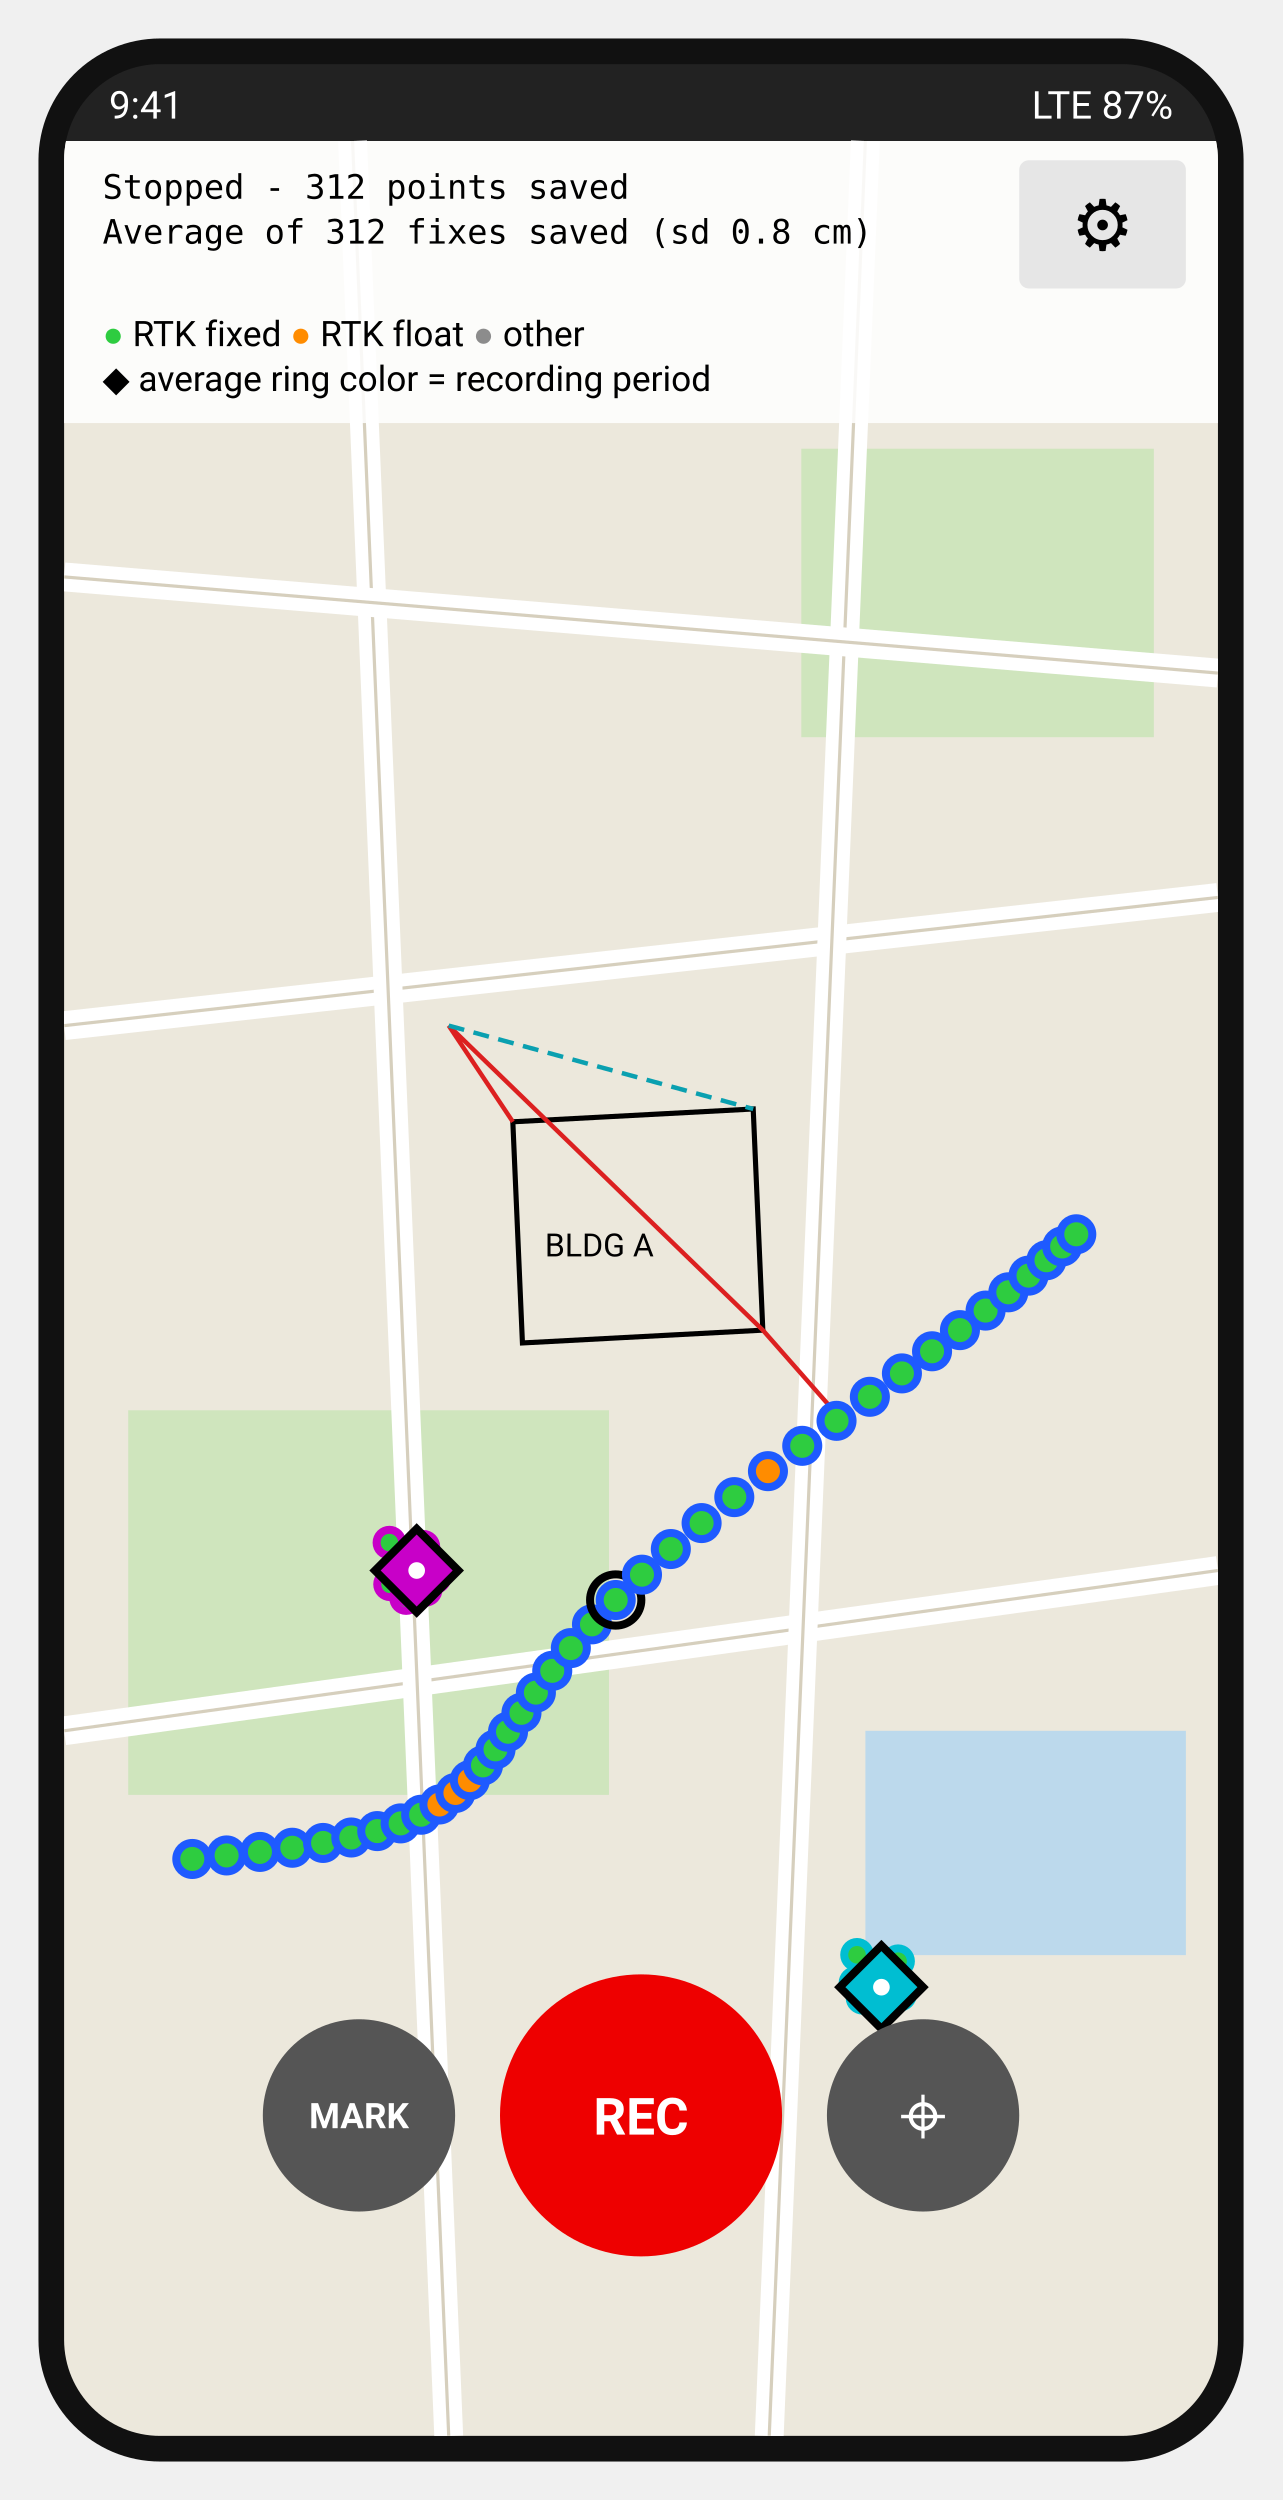
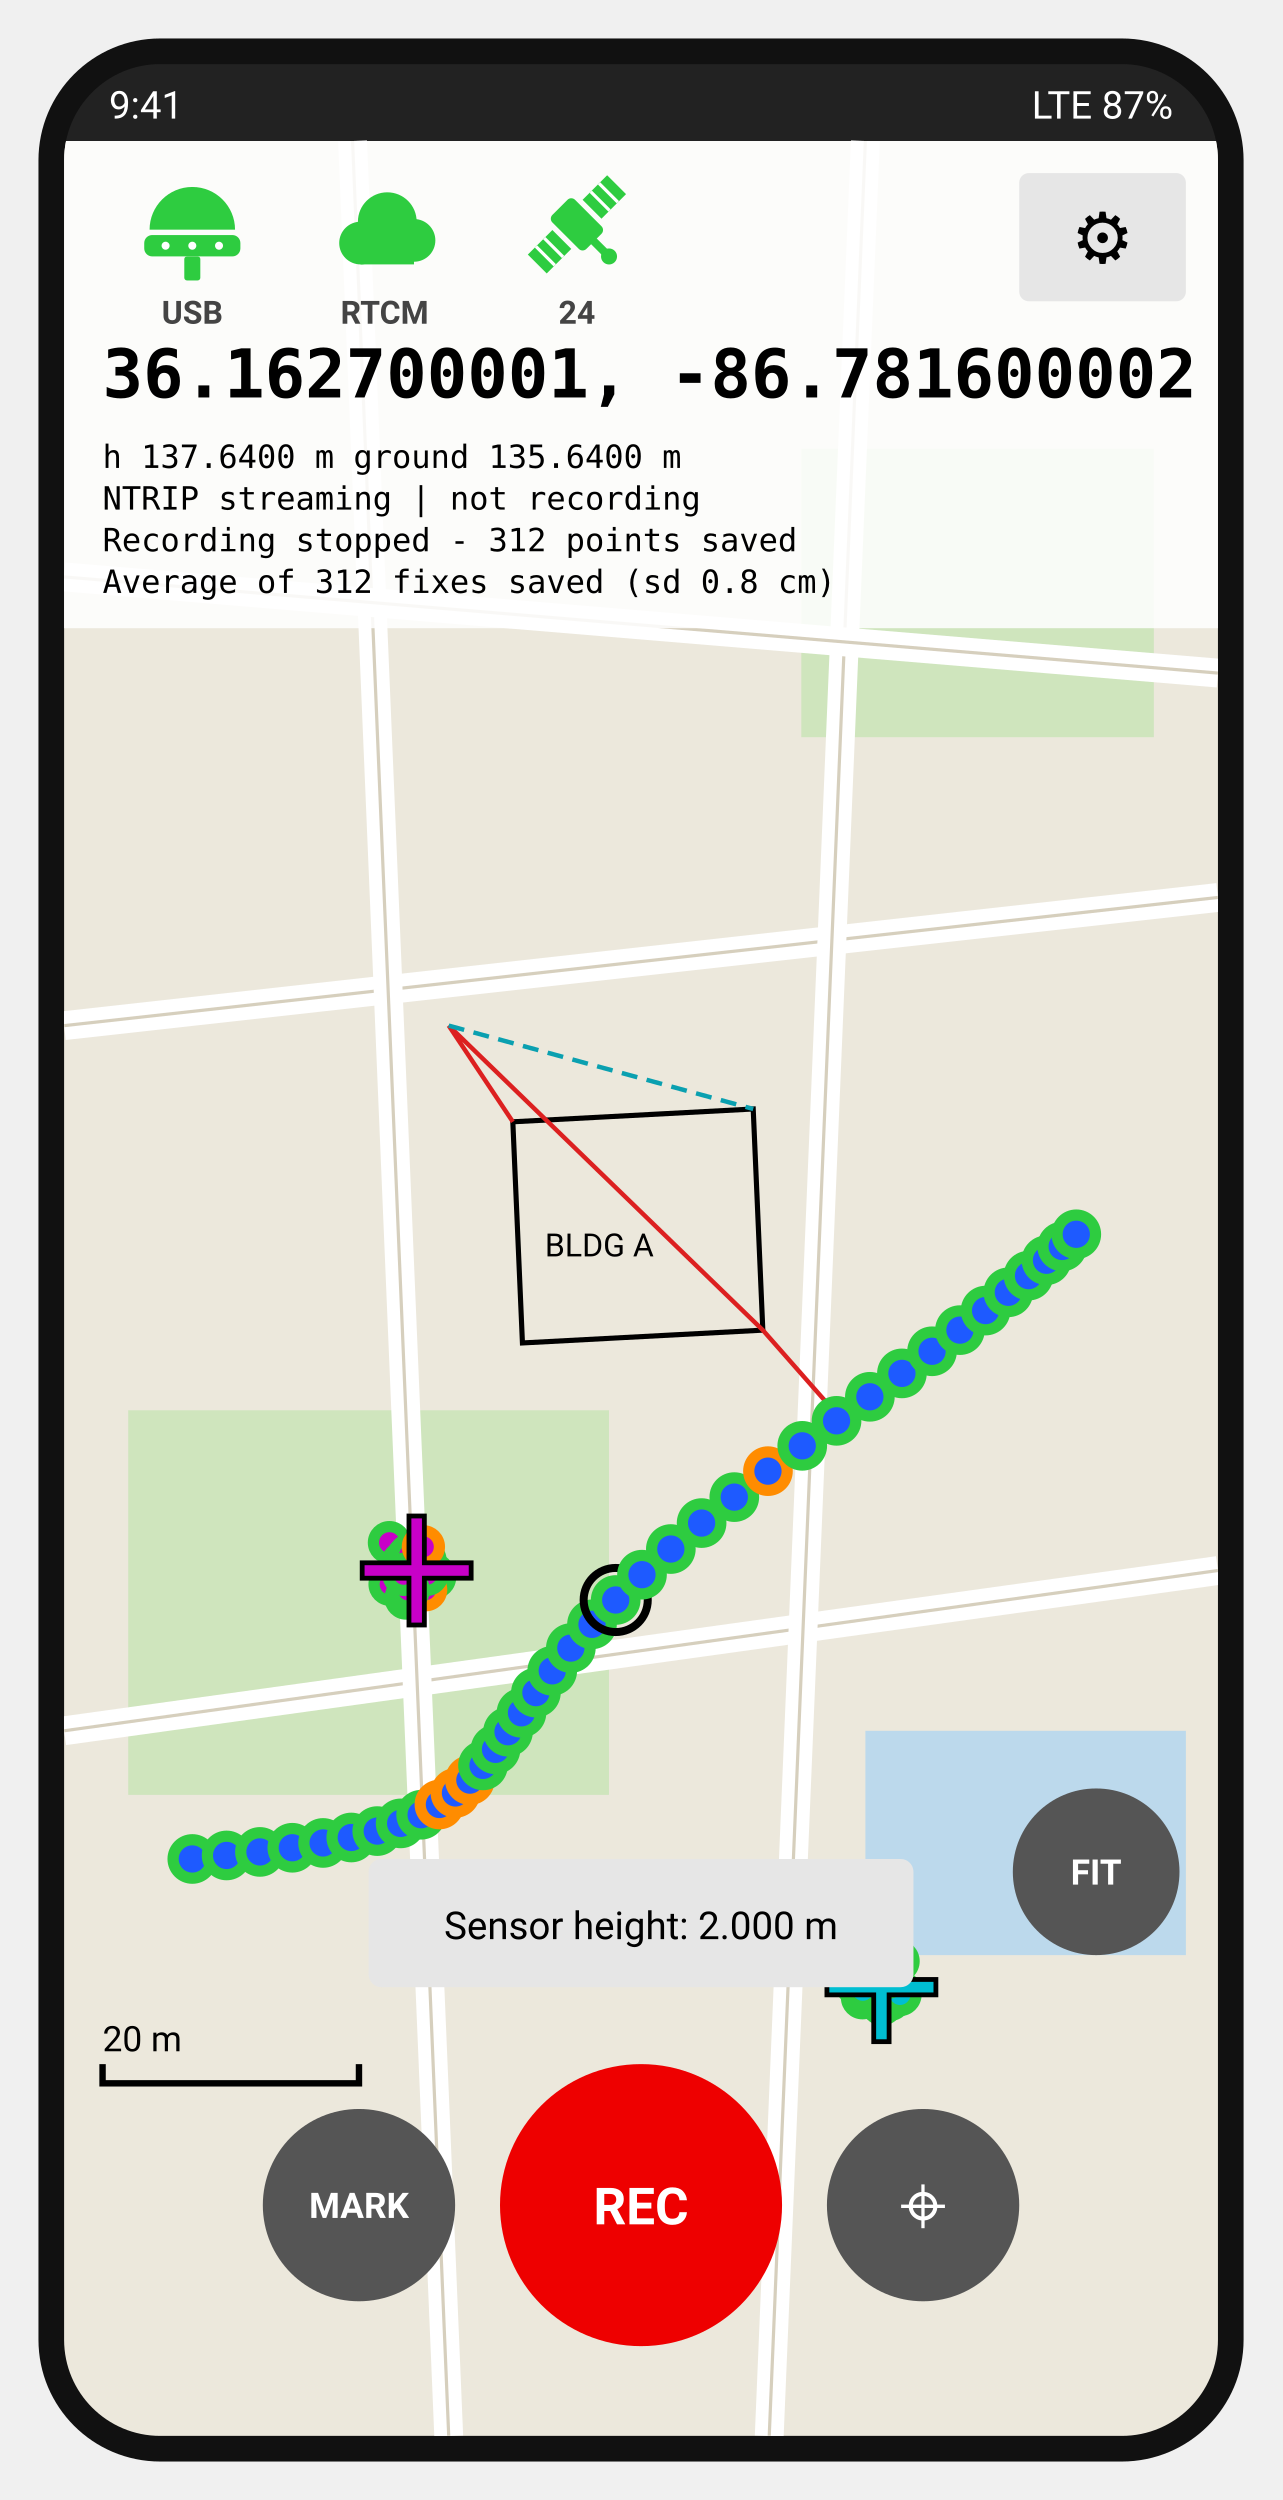
<svg xmlns="http://www.w3.org/2000/svg" width="400" height="780" viewBox="-20 -20 400 780" font-family="Roboto, Arial, sans-serif">
  <rect x="-8" y="-8" width="376" height="756" rx="38" fill="#111" />
  <clipPath id="scr">
    <rect x="0" y="0" width="360" height="740" rx="30" />
  </clipPath>
  <g clip-path="url(#scr)">
    <rect width="360" height="24" fill="#222" />
    <text x="14" y="17" fill="#fff" font-size="12">9:41</text>
    <text x="346" y="17" fill="#fff" font-size="12" text-anchor="end">LTE  87%</text>
    <rect y="24" width="360" height="716" fill="#ece8dc" />
    <rect x="20" y="420" width="150" height="120" fill="#cfe5bd" />
    <rect x="230" y="120" width="110" height="90" fill="#cfe5bd" />
    <rect x="250" y="520" width="100" height="70" fill="#bcd9ec" />
    <polyline points="0,300 360,260" stroke="#fff" stroke-width="9" fill="none" />
    <polyline points="0,300 360,260" stroke="#d6cfbd" stroke-width="1" fill="none" />
    <polyline points="0,520 360,470" stroke="#fff" stroke-width="9" fill="none" />
    <polyline points="0,520 360,470" stroke="#d6cfbd" stroke-width="1" fill="none" />
    <polyline points="90,24 120,740" stroke="#fff" stroke-width="9" fill="none" />
    <polyline points="90,24 120,740" stroke="#d6cfbd" stroke-width="1" fill="none" />
    <polyline points="250,24 220,740" stroke="#fff" stroke-width="9" fill="none" />
    <polyline points="250,24 220,740" stroke="#d6cfbd" stroke-width="1" fill="none" />
    <polyline points="0,160 360,190" stroke="#fff" stroke-width="9" fill="none" />
    <polyline points="0,160 360,190" stroke="#d6cfbd" stroke-width="1" fill="none" />
    <polygon points="140,330 215,326 218,395 143,399" fill="none" stroke="#000" stroke-width="1.6" />
    <polyline points="140,330 120,300 218,395 240,420" fill="none" stroke="#dc2020" stroke-width="1.4" />
    <polyline points="120,300 215,326" fill="none" stroke="#0aa0b0" stroke-width="1.4" stroke-dasharray="5 3" />
    <text x="150" y="372" font-size="10" fill="#000">BLDG A</text>
-     <circle cx="40.0" cy="560.0" r="5" fill="#2ecc40" stroke="#1e5aff" stroke-width="2.5" />
-     <circle cx="50.7" cy="558.9" r="5" fill="#2ecc40" stroke="#1e5aff" stroke-width="2.5" />
-     <circle cx="61.1" cy="557.8" r="5" fill="#2ecc40" stroke="#1e5aff" stroke-width="2.5" />
-     <circle cx="71.2" cy="556.5" r="5" fill="#2ecc40" stroke="#1e5aff" stroke-width="2.5" />
-     <circle cx="80.8" cy="555.0" r="5" fill="#2ecc40" stroke="#1e5aff" stroke-width="2.5" />
-     <circle cx="89.6" cy="553.3" r="5" fill="#2ecc40" stroke="#1e5aff" stroke-width="2.5" />
-     <circle cx="97.7" cy="551.3" r="5" fill="#2ecc40" stroke="#1e5aff" stroke-width="2.5" />
-     <circle cx="105.0" cy="548.9" r="5" fill="#2ecc40" stroke="#1e5aff" stroke-width="2.5" />
-     <circle cx="111.4" cy="546.2" r="5" fill="#2ecc40" stroke="#1e5aff" stroke-width="2.5" />
-     <circle cx="117.1" cy="543.0" r="5" fill="#ff8c00" stroke="#1e5aff" stroke-width="2.5" />
-     <circle cx="122.1" cy="539.4" r="5" fill="#ff8c00" stroke="#1e5aff" stroke-width="2.5" />
-     <circle cx="126.6" cy="535.4" r="5" fill="#ff8c00" stroke="#1e5aff" stroke-width="2.5" />
-     <circle cx="130.7" cy="530.8" r="5" fill="#2ecc40" stroke="#1e5aff" stroke-width="2.5" />
-     <circle cx="134.6" cy="525.8" r="5" fill="#2ecc40" stroke="#1e5aff" stroke-width="2.5" />
-     <circle cx="138.5" cy="520.3" r="5" fill="#2ecc40" stroke="#1e5aff" stroke-width="2.5" />
-     <circle cx="142.7" cy="514.4" r="5" fill="#2ecc40" stroke="#1e5aff" stroke-width="2.5" />
-     <circle cx="147.2" cy="508.1" r="5" fill="#2ecc40" stroke="#1e5aff" stroke-width="2.5" />
-     <circle cx="152.3" cy="501.3" r="5" fill="#2ecc40" stroke="#1e5aff" stroke-width="2.5" />
-     <circle cx="158.1" cy="494.2" r="5" fill="#2ecc40" stroke="#1e5aff" stroke-width="2.5" />
-     <circle cx="164.7" cy="486.8" r="5" fill="#2ecc40" stroke="#1e5aff" stroke-width="2.5" />
-     <circle cx="172.1" cy="479.2" r="5" fill="#2ecc40" stroke="#1e5aff" stroke-width="2.5" />
-     <circle cx="172.1" cy="479.2" r="8" fill="none" stroke="#000" stroke-width="2.5" />
-     <circle cx="180.3" cy="471.3" r="5" fill="#2ecc40" stroke="#1e5aff" stroke-width="2.5" />
-     <circle cx="189.3" cy="463.3" r="5" fill="#2ecc40" stroke="#1e5aff" stroke-width="2.5" />
-     <circle cx="198.9" cy="455.2" r="5" fill="#2ecc40" stroke="#1e5aff" stroke-width="2.5" />
-     <circle cx="209.1" cy="447.1" r="5" fill="#2ecc40" stroke="#1e5aff" stroke-width="2.5" />
-     <circle cx="219.6" cy="439.0" r="5" fill="#ff8c00" stroke="#1e5aff" stroke-width="2.5" />
-     <circle cx="230.3" cy="431.1" r="5" fill="#2ecc40" stroke="#1e5aff" stroke-width="2.5" />
-     <circle cx="241.0" cy="423.3" r="5" fill="#2ecc40" stroke="#1e5aff" stroke-width="2.5" />
-     <circle cx="251.4" cy="415.8" r="5" fill="#2ecc40" stroke="#1e5aff" stroke-width="2.5" />
-     <circle cx="261.4" cy="408.5" r="5" fill="#2ecc40" stroke="#1e5aff" stroke-width="2.5" />
-     <circle cx="270.8" cy="401.6" r="5" fill="#2ecc40" stroke="#1e5aff" stroke-width="2.5" />
-     <circle cx="279.5" cy="395.0" r="5" fill="#2ecc40" stroke="#1e5aff" stroke-width="2.5" />
-     <circle cx="287.5" cy="388.9" r="5" fill="#2ecc40" stroke="#1e5aff" stroke-width="2.5" />
-     <circle cx="294.6" cy="383.2" r="5" fill="#2ecc40" stroke="#1e5aff" stroke-width="2.5" />
-     <circle cx="300.9" cy="378.0" r="5" fill="#2ecc40" stroke="#1e5aff" stroke-width="2.5" />
-     <circle cx="306.5" cy="373.2" r="5" fill="#2ecc40" stroke="#1e5aff" stroke-width="2.5" />
-     <circle cx="311.4" cy="368.9" r="5" fill="#2ecc40" stroke="#1e5aff" stroke-width="2.5" />
-     <circle cx="315.8" cy="365.1" r="5" fill="#2ecc40" stroke="#1e5aff" stroke-width="2.5" />
-     <circle cx="108.7" cy="472.6" r="4" fill="#ff8c00" stroke="#c800c8" stroke-width="2.5" />
-     <circle cx="108.9" cy="468.4" r="4" fill="#2ecc40" stroke="#c800c8" stroke-width="2.5" />
-     <circle cx="105.3" cy="468.9" r="4" fill="#2ecc40" stroke="#c800c8" stroke-width="2.5" />
-     <circle cx="115.6" cy="472.1" r="4" fill="#2ecc40" stroke="#c800c8" stroke-width="2.5" />
-     <circle cx="115.2" cy="471.2" r="4" fill="#2ecc40" stroke="#c800c8" stroke-width="2.5" />
-     <circle cx="112.0" cy="470.9" r="4" fill="#2ecc40" stroke="#c800c8" stroke-width="2.5" />
-     <circle cx="101.7" cy="474.3" r="4" fill="#2ecc40" stroke="#c800c8" stroke-width="2.5" />
-     <circle cx="112.5" cy="472.5" r="4" fill="#ff8c00" stroke="#c800c8" stroke-width="2.5" />
-     <circle cx="101.5" cy="461.3" r="4" fill="#2ecc40" stroke="#c800c8" stroke-width="2.5" />
-     <circle cx="105.6" cy="467.7" r="4" fill="#2ecc40" stroke="#c800c8" stroke-width="2.5" />
-     <circle cx="111.5" cy="469.8" r="4" fill="#2ecc40" stroke="#c800c8" stroke-width="2.5" />
-     <circle cx="112.6" cy="466.8" r="4" fill="#2ecc40" stroke="#c800c8" stroke-width="2.5" />
-     <circle cx="111.5" cy="472.0" r="4" fill="#2ecc40" stroke="#c800c8" stroke-width="2.5" />
-     <circle cx="106.7" cy="478.6" r="4" fill="#2ecc40" stroke="#c800c8" stroke-width="2.5" />
-     <circle cx="112.8" cy="476.0" r="4" fill="#ff8c00" stroke="#c800c8" stroke-width="2.5" />
-     <circle cx="106.9" cy="466.3" r="4" fill="#2ecc40" stroke="#c800c8" stroke-width="2.5" />
-     <circle cx="108.3" cy="469.5" r="4" fill="#2ecc40" stroke="#c800c8" stroke-width="2.5" />
-     <circle cx="113.2" cy="471.2" r="4" fill="#2ecc40" stroke="#c800c8" stroke-width="2.5" />
-     <circle cx="107.8" cy="465.2" r="4" fill="#2ecc40" stroke="#c800c8" stroke-width="2.5" />
-     <circle cx="107.4" cy="476.1" r="4" fill="#2ecc40" stroke="#c800c8" stroke-width="2.5" />
-     <circle cx="106.0" cy="471.2" r="4" fill="#2ecc40" stroke="#c800c8" stroke-width="2.5" />
-     <circle cx="112.1" cy="462.6" r="4" fill="#ff8c00" stroke="#c800c8" stroke-width="2.5" />
-     <polygon points="110,457 123,470 110,483 97,470" fill="#c800c8" stroke="#000" stroke-width="2.5" />
-     <circle cx="110" cy="470" r="2.6" fill="#fff" />
-     <circle cx="255.2" cy="605.2" r="4" fill="#2ecc40" stroke="#00bed2" stroke-width="2.5" />
-     <circle cx="246.9" cy="598.7" r="4" fill="#2ecc40" stroke="#00bed2" stroke-width="2.5" />
-     <circle cx="254.6" cy="596.7" r="4" fill="#2ecc40" stroke="#00bed2" stroke-width="2.5" />
-     <circle cx="257.0" cy="599.8" r="4" fill="#2ecc40" stroke="#00bed2" stroke-width="2.5" />
-     <circle cx="249.1" cy="603.3" r="4" fill="#2ecc40" stroke="#00bed2" stroke-width="2.5" />
-     <circle cx="257.7" cy="603.8" r="4" fill="#2ecc40" stroke="#00bed2" stroke-width="2.5" />
-     <circle cx="260.8" cy="601.4" r="4" fill="#2ecc40" stroke="#00bed2" stroke-width="2.5" />
-     <circle cx="255.5" cy="594.8" r="4" fill="#2ecc40" stroke="#00bed2" stroke-width="2.5" />
-     <circle cx="257.5" cy="597.6" r="4" fill="#2ecc40" stroke="#00bed2" stroke-width="2.5" />
-     <circle cx="253.2" cy="594.9" r="4" fill="#2ecc40" stroke="#00bed2" stroke-width="2.5" />
-     <circle cx="251.1" cy="597.9" r="4" fill="#2ecc40" stroke="#00bed2" stroke-width="2.5" />
-     <circle cx="260.2" cy="591.9" r="4" fill="#2ecc40" stroke="#00bed2" stroke-width="2.5" />
-     <circle cx="249.2" cy="601.0" r="4" fill="#2ecc40" stroke="#00bed2" stroke-width="2.5" />
-     <circle cx="260.8" cy="602.3" r="4" fill="#2ecc40" stroke="#00bed2" stroke-width="2.5" />
-     <circle cx="247.4" cy="589.9" r="4" fill="#2ecc40" stroke="#00bed2" stroke-width="2.5" />
-     <circle cx="256.4" cy="597.1" r="4" fill="#2ecc40" stroke="#00bed2" stroke-width="2.5" />
-     <polygon points="255,587 268,600 255,613 242,600" fill="#00bed2" stroke="#000" stroke-width="2.5" />
-     <circle cx="255" cy="600" r="2.6" fill="#fff" />
-     <rect y="24" width="360" height="88" fill="#fff" fill-opacity="0.86" />
-     <text x="12" y="42" font-size="10.5" font-family="monospace" fill="#000">Stopped - 312 points saved</text>
-     <text x="12" y="56" font-size="10.5" font-family="monospace" fill="#000">Average of 312 fixes saved (sd 0.8 cm)</text>
-     <text x="12" y="70" font-size="10.5" font-family="monospace" fill="#000" />
-     <g font-size="11">
-       <text x="12" y="88">
-         <tspan fill="#2ecc40">●</tspan> RTK fixed  <tspan fill="#ff8c00">●</tspan> RTK float  <tspan fill="#8c8c8c">●</tspan> other</text>
-       <text x="12" y="102">◆ average    ring color = recording period</text>
+     <circle cx="40.0" cy="560.0" r="6" fill="#1e5aff" stroke="#2ecc40" stroke-width="3.5" />
+     <circle cx="50.7" cy="558.9" r="6" fill="#1e5aff" stroke="#2ecc40" stroke-width="3.5" />
+     <circle cx="61.1" cy="557.8" r="6" fill="#1e5aff" stroke="#2ecc40" stroke-width="3.5" />
+     <circle cx="71.2" cy="556.5" r="6" fill="#1e5aff" stroke="#2ecc40" stroke-width="3.5" />
+     <circle cx="80.8" cy="555.0" r="6" fill="#1e5aff" stroke="#2ecc40" stroke-width="3.5" />
+     <circle cx="89.6" cy="553.3" r="6" fill="#1e5aff" stroke="#2ecc40" stroke-width="3.5" />
+     <circle cx="97.7" cy="551.3" r="6" fill="#1e5aff" stroke="#2ecc40" stroke-width="3.5" />
+     <circle cx="105.0" cy="548.9" r="6" fill="#1e5aff" stroke="#2ecc40" stroke-width="3.5" />
+     <circle cx="111.4" cy="546.2" r="6" fill="#1e5aff" stroke="#2ecc40" stroke-width="3.5" />
+     <circle cx="117.1" cy="543.0" r="6" fill="#1e5aff" stroke="#ff8c00" stroke-width="3.5" />
+     <circle cx="122.1" cy="539.4" r="6" fill="#1e5aff" stroke="#ff8c00" stroke-width="3.5" />
+     <circle cx="126.6" cy="535.4" r="6" fill="#1e5aff" stroke="#ff8c00" stroke-width="3.5" />
+     <circle cx="130.7" cy="530.8" r="6" fill="#1e5aff" stroke="#2ecc40" stroke-width="3.5" />
+     <circle cx="134.6" cy="525.8" r="6" fill="#1e5aff" stroke="#2ecc40" stroke-width="3.5" />
+     <circle cx="138.5" cy="520.3" r="6" fill="#1e5aff" stroke="#2ecc40" stroke-width="3.5" />
+     <circle cx="142.7" cy="514.4" r="6" fill="#1e5aff" stroke="#2ecc40" stroke-width="3.5" />
+     <circle cx="147.2" cy="508.1" r="6" fill="#1e5aff" stroke="#2ecc40" stroke-width="3.5" />
+     <circle cx="152.3" cy="501.3" r="6" fill="#1e5aff" stroke="#2ecc40" stroke-width="3.5" />
+     <circle cx="158.1" cy="494.2" r="6" fill="#1e5aff" stroke="#2ecc40" stroke-width="3.5" />
+     <circle cx="164.7" cy="486.8" r="6" fill="#1e5aff" stroke="#2ecc40" stroke-width="3.5" />
+     <circle cx="172.1" cy="479.2" r="6" fill="#1e5aff" stroke="#2ecc40" stroke-width="3.5" />
+     <circle cx="172.1" cy="479.2" r="10" fill="none" stroke="#000" stroke-width="2.5" />
+     <circle cx="180.3" cy="471.3" r="6" fill="#1e5aff" stroke="#2ecc40" stroke-width="3.5" />
+     <circle cx="189.3" cy="463.3" r="6" fill="#1e5aff" stroke="#2ecc40" stroke-width="3.5" />
+     <circle cx="198.9" cy="455.2" r="6" fill="#1e5aff" stroke="#2ecc40" stroke-width="3.5" />
+     <circle cx="209.1" cy="447.1" r="6" fill="#1e5aff" stroke="#2ecc40" stroke-width="3.5" />
+     <circle cx="219.6" cy="439.0" r="6" fill="#1e5aff" stroke="#ff8c00" stroke-width="3.5" />
+     <circle cx="230.3" cy="431.1" r="6" fill="#1e5aff" stroke="#2ecc40" stroke-width="3.5" />
+     <circle cx="241.0" cy="423.3" r="6" fill="#1e5aff" stroke="#2ecc40" stroke-width="3.5" />
+     <circle cx="251.4" cy="415.8" r="6" fill="#1e5aff" stroke="#2ecc40" stroke-width="3.5" />
+     <circle cx="261.4" cy="408.5" r="6" fill="#1e5aff" stroke="#2ecc40" stroke-width="3.5" />
+     <circle cx="270.8" cy="401.6" r="6" fill="#1e5aff" stroke="#2ecc40" stroke-width="3.5" />
+     <circle cx="279.5" cy="395.0" r="6" fill="#1e5aff" stroke="#2ecc40" stroke-width="3.5" />
+     <circle cx="287.5" cy="388.9" r="6" fill="#1e5aff" stroke="#2ecc40" stroke-width="3.5" />
+     <circle cx="294.6" cy="383.2" r="6" fill="#1e5aff" stroke="#2ecc40" stroke-width="3.5" />
+     <circle cx="300.9" cy="378.0" r="6" fill="#1e5aff" stroke="#2ecc40" stroke-width="3.5" />
+     <circle cx="306.5" cy="373.2" r="6" fill="#1e5aff" stroke="#2ecc40" stroke-width="3.5" />
+     <circle cx="311.4" cy="368.9" r="6" fill="#1e5aff" stroke="#2ecc40" stroke-width="3.5" />
+     <circle cx="315.8" cy="365.1" r="6" fill="#1e5aff" stroke="#2ecc40" stroke-width="3.5" />
+     <circle cx="108.7" cy="472.6" r="5" fill="#c800c8" stroke="#ff8c00" stroke-width="3.5" />
+     <circle cx="108.9" cy="468.4" r="5" fill="#c800c8" stroke="#2ecc40" stroke-width="3.5" />
+     <circle cx="105.3" cy="468.9" r="5" fill="#c800c8" stroke="#2ecc40" stroke-width="3.5" />
+     <circle cx="115.6" cy="472.1" r="5" fill="#c800c8" stroke="#2ecc40" stroke-width="3.5" />
+     <circle cx="115.2" cy="471.2" r="5" fill="#c800c8" stroke="#2ecc40" stroke-width="3.5" />
+     <circle cx="112.0" cy="470.9" r="5" fill="#c800c8" stroke="#2ecc40" stroke-width="3.5" />
+     <circle cx="101.7" cy="474.3" r="5" fill="#c800c8" stroke="#2ecc40" stroke-width="3.5" />
+     <circle cx="112.5" cy="472.5" r="5" fill="#c800c8" stroke="#ff8c00" stroke-width="3.5" />
+     <circle cx="101.5" cy="461.3" r="5" fill="#c800c8" stroke="#2ecc40" stroke-width="3.5" />
+     <circle cx="105.6" cy="467.7" r="5" fill="#c800c8" stroke="#2ecc40" stroke-width="3.5" />
+     <circle cx="111.5" cy="469.8" r="5" fill="#c800c8" stroke="#2ecc40" stroke-width="3.5" />
+     <circle cx="112.6" cy="466.8" r="5" fill="#c800c8" stroke="#2ecc40" stroke-width="3.5" />
+     <circle cx="111.5" cy="472.0" r="5" fill="#c800c8" stroke="#2ecc40" stroke-width="3.5" />
+     <circle cx="106.7" cy="478.6" r="5" fill="#c800c8" stroke="#2ecc40" stroke-width="3.5" />
+     <circle cx="112.8" cy="476.0" r="5" fill="#c800c8" stroke="#ff8c00" stroke-width="3.5" />
+     <circle cx="106.9" cy="466.3" r="5" fill="#c800c8" stroke="#2ecc40" stroke-width="3.5" />
+     <circle cx="108.3" cy="469.5" r="5" fill="#c800c8" stroke="#2ecc40" stroke-width="3.5" />
+     <circle cx="113.2" cy="471.2" r="5" fill="#c800c8" stroke="#2ecc40" stroke-width="3.5" />
+     <circle cx="107.8" cy="465.2" r="5" fill="#c800c8" stroke="#2ecc40" stroke-width="3.5" />
+     <circle cx="107.4" cy="476.1" r="5" fill="#c800c8" stroke="#2ecc40" stroke-width="3.5" />
+     <circle cx="106.0" cy="471.2" r="5" fill="#c800c8" stroke="#2ecc40" stroke-width="3.5" />
+     <circle cx="112.1" cy="462.6" r="5" fill="#c800c8" stroke="#ff8c00" stroke-width="3.5" />
+     <polygon points="107.6,453 112.4,453 112.4,467.6 127,467.6 127,472.4 112.4,472.4 112.4,487 107.6,487 107.6,472.4 93,472.4 93,467.6 107.6,467.6" fill="#c800c8" stroke="#000" stroke-width="1.5" />
+     <circle cx="255.2" cy="605.2" r="5" fill="#00bed2" stroke="#2ecc40" stroke-width="3.5" />
+     <circle cx="246.9" cy="598.7" r="5" fill="#00bed2" stroke="#2ecc40" stroke-width="3.5" />
+     <circle cx="254.6" cy="596.7" r="5" fill="#00bed2" stroke="#2ecc40" stroke-width="3.5" />
+     <circle cx="257.0" cy="599.8" r="5" fill="#00bed2" stroke="#2ecc40" stroke-width="3.5" />
+     <circle cx="249.1" cy="603.3" r="5" fill="#00bed2" stroke="#2ecc40" stroke-width="3.5" />
+     <circle cx="257.7" cy="603.8" r="5" fill="#00bed2" stroke="#2ecc40" stroke-width="3.5" />
+     <circle cx="260.8" cy="601.4" r="5" fill="#00bed2" stroke="#2ecc40" stroke-width="3.5" />
+     <circle cx="255.5" cy="594.8" r="5" fill="#00bed2" stroke="#2ecc40" stroke-width="3.5" />
+     <circle cx="257.5" cy="597.6" r="5" fill="#00bed2" stroke="#2ecc40" stroke-width="3.5" />
+     <circle cx="253.2" cy="594.9" r="5" fill="#00bed2" stroke="#2ecc40" stroke-width="3.5" />
+     <circle cx="251.1" cy="597.9" r="5" fill="#00bed2" stroke="#2ecc40" stroke-width="3.5" />
+     <circle cx="260.2" cy="591.9" r="5" fill="#00bed2" stroke="#2ecc40" stroke-width="3.5" />
+     <circle cx="249.2" cy="601.0" r="5" fill="#00bed2" stroke="#2ecc40" stroke-width="3.5" />
+     <circle cx="260.8" cy="602.3" r="5" fill="#00bed2" stroke="#2ecc40" stroke-width="3.5" />
+     <circle cx="247.4" cy="589.9" r="5" fill="#00bed2" stroke="#2ecc40" stroke-width="3.5" />
+     <circle cx="256.4" cy="597.1" r="5" fill="#00bed2" stroke="#2ecc40" stroke-width="3.5" />
+     <polygon points="252.6,583 257.4,583 257.4,597.6 272,597.6 272,602.4 257.4,602.4 257.4,617 252.6,617 252.6,602.4 238,602.4 238,597.6 252.6,597.6" fill="#00bed2" stroke="#000" stroke-width="1.5" />
+     <rect y="24" width="360" height="152" fill="#fff" fill-opacity="0.86" />
+     <g transform="translate(20,30) scale(0.8333333)">
+       <path d="M8,26 A16,16 0 0 1 40,26 Z" fill="#2ecc40" />
+       <rect x="6" y="28" width="36" height="8" rx="3" fill="#2ecc40" />
+       <rect x="21" y="36" width="6" height="9" rx="1" fill="#2ecc40" />
+       <circle cx="14" cy="32" r="1.5" fill="#fff" />
+       <circle cx="24" cy="32" r="1.5" fill="#fff" />
+       <circle cx="34" cy="32" r="1.5" fill="#fff" />
    </g>
-     <rect x="298" y="30" width="52" height="40" rx="3" fill="#e6e6e6" />
-     <text x="324" y="58" font-size="22" text-anchor="middle">⚙</text>
-     <circle cx="92.0" cy="640" r="30" fill="#555" />
-     <text x="92.0" y="644" fill="#fff" font-size="11" font-weight="bold" text-anchor="middle">MARK</text>
-     <circle cx="180.0" cy="640" r="44" fill="#e00" opacity="1.0" />
-     <text x="180.0" y="646" fill="#fff" font-size="16" font-weight="bold" text-anchor="middle">REC</text>
-     <circle cx="268.0" cy="640" r="30" fill="#555" />
-     <text x="268.0" y="649" fill="#fff" font-size="26" text-anchor="middle">⌖</text>
+     <text x="40.0" y="81" font-size="10" font-weight="bold" fill="#444" text-anchor="middle">USB</text>
+     <g transform="translate(80,30) scale(0.8333333)">
+       <g fill="#2ecc40">
+         <circle cx="15" cy="31" r="8" />
+         <circle cx="25" cy="23" r="11" />
+         <circle cx="35" cy="30" r="8" />
+         <rect x="15" y="31" width="20" height="8" />
+       </g>
+     </g>
+     <text x="100.0" y="81" font-size="10" font-weight="bold" fill="#444" text-anchor="middle">RTCM</text>
+     <g transform="translate(140,30) scale(0.8333333)">
+       <g transform="rotate(-45 24 24)">
+         <g fill="#2ecc40">
+           <rect x="18" y="15" width="12" height="18" rx="2" />
+           <rect x="3" y="19" width="13" height="10" />
+           <rect x="32" y="19" width="13" height="10" />
+           <circle cx="24" cy="41" r="3" />
+         </g>
+         <line x1="24" y1="33" x2="24" y2="39" stroke="#2ecc40" stroke-width="3" stroke-linecap="round" />
+         <g stroke="#fff" stroke-width="1.2">
+           <line x1="7.3" y1="19" x2="7.3" y2="29" />
+           <line x1="11.7" y1="19" x2="11.7" y2="29" />
+           <line x1="36.3" y1="19" x2="36.3" y2="29" />
+           <line x1="40.7" y1="19" x2="40.7" y2="29" />
+         </g>
+       </g>
+     </g>
+     <text x="160.0" y="81" font-size="10" font-weight="bold" fill="#444" text-anchor="middle">24</text>
+     <rect x="298" y="34" width="52" height="40" rx="3" fill="#e6e6e6" />
+     <text x="324" y="62" font-size="22" text-anchor="middle">⚙</text>
+     <text x="12" y="104" font-size="21" font-family="monospace" font-weight="bold" textLength="336" lengthAdjust="spacingAndGlyphs" fill="#000">36.162700001, -86.781600002</text>
+     <text x="12" y="126" font-size="10" font-family="monospace" fill="#000">h 137.6400 m  ground 135.6400 m</text>
+     <text x="12" y="139" font-size="10" font-family="monospace" fill="#000">NTRIP streaming | not recording</text>
+     <text x="12" y="152" font-size="10" font-family="monospace" fill="#000">Recording stopped - 312 points saved</text>
+     <text x="12" y="165" font-size="10" font-family="monospace" fill="#000">Average of 312 fixes saved (sd 0.8 cm)</text>
+     <rect x="95.0" y="560" width="170" height="40" rx="4" fill="#e6e6e6" />
+     <text x="180.0" y="585" font-size="12" text-anchor="middle">Sensor height: 2.000 m</text>
+     <circle cx="322" cy="564" r="26" fill="#555" />
+     <text x="322" y="568" fill="#fff" font-size="11" font-weight="bold" text-anchor="middle">FIT</text>
+     <g stroke="#000" stroke-width="2" fill="none">
+       <polyline points="12,624 12,630 92,630 92,624" />
+     </g>
+     <text x="12" y="620" font-size="11">20 m</text>
+     <circle cx="92.0" cy="668" r="30" fill="#555" />
+     <text x="92.0" y="672" fill="#fff" font-size="11" font-weight="bold" text-anchor="middle">MARK</text>
+     <circle cx="180.0" cy="668" r="44" fill="#e00" opacity="1.0" />
+     <text x="180.0" y="674" fill="#fff" font-size="16" font-weight="bold" text-anchor="middle">REC</text>
+     <circle cx="268.0" cy="668" r="30" fill="#555" />
+     <text x="268.0" y="677" fill="#fff" font-size="26" text-anchor="middle">⌖</text>
  </g>
</svg>
